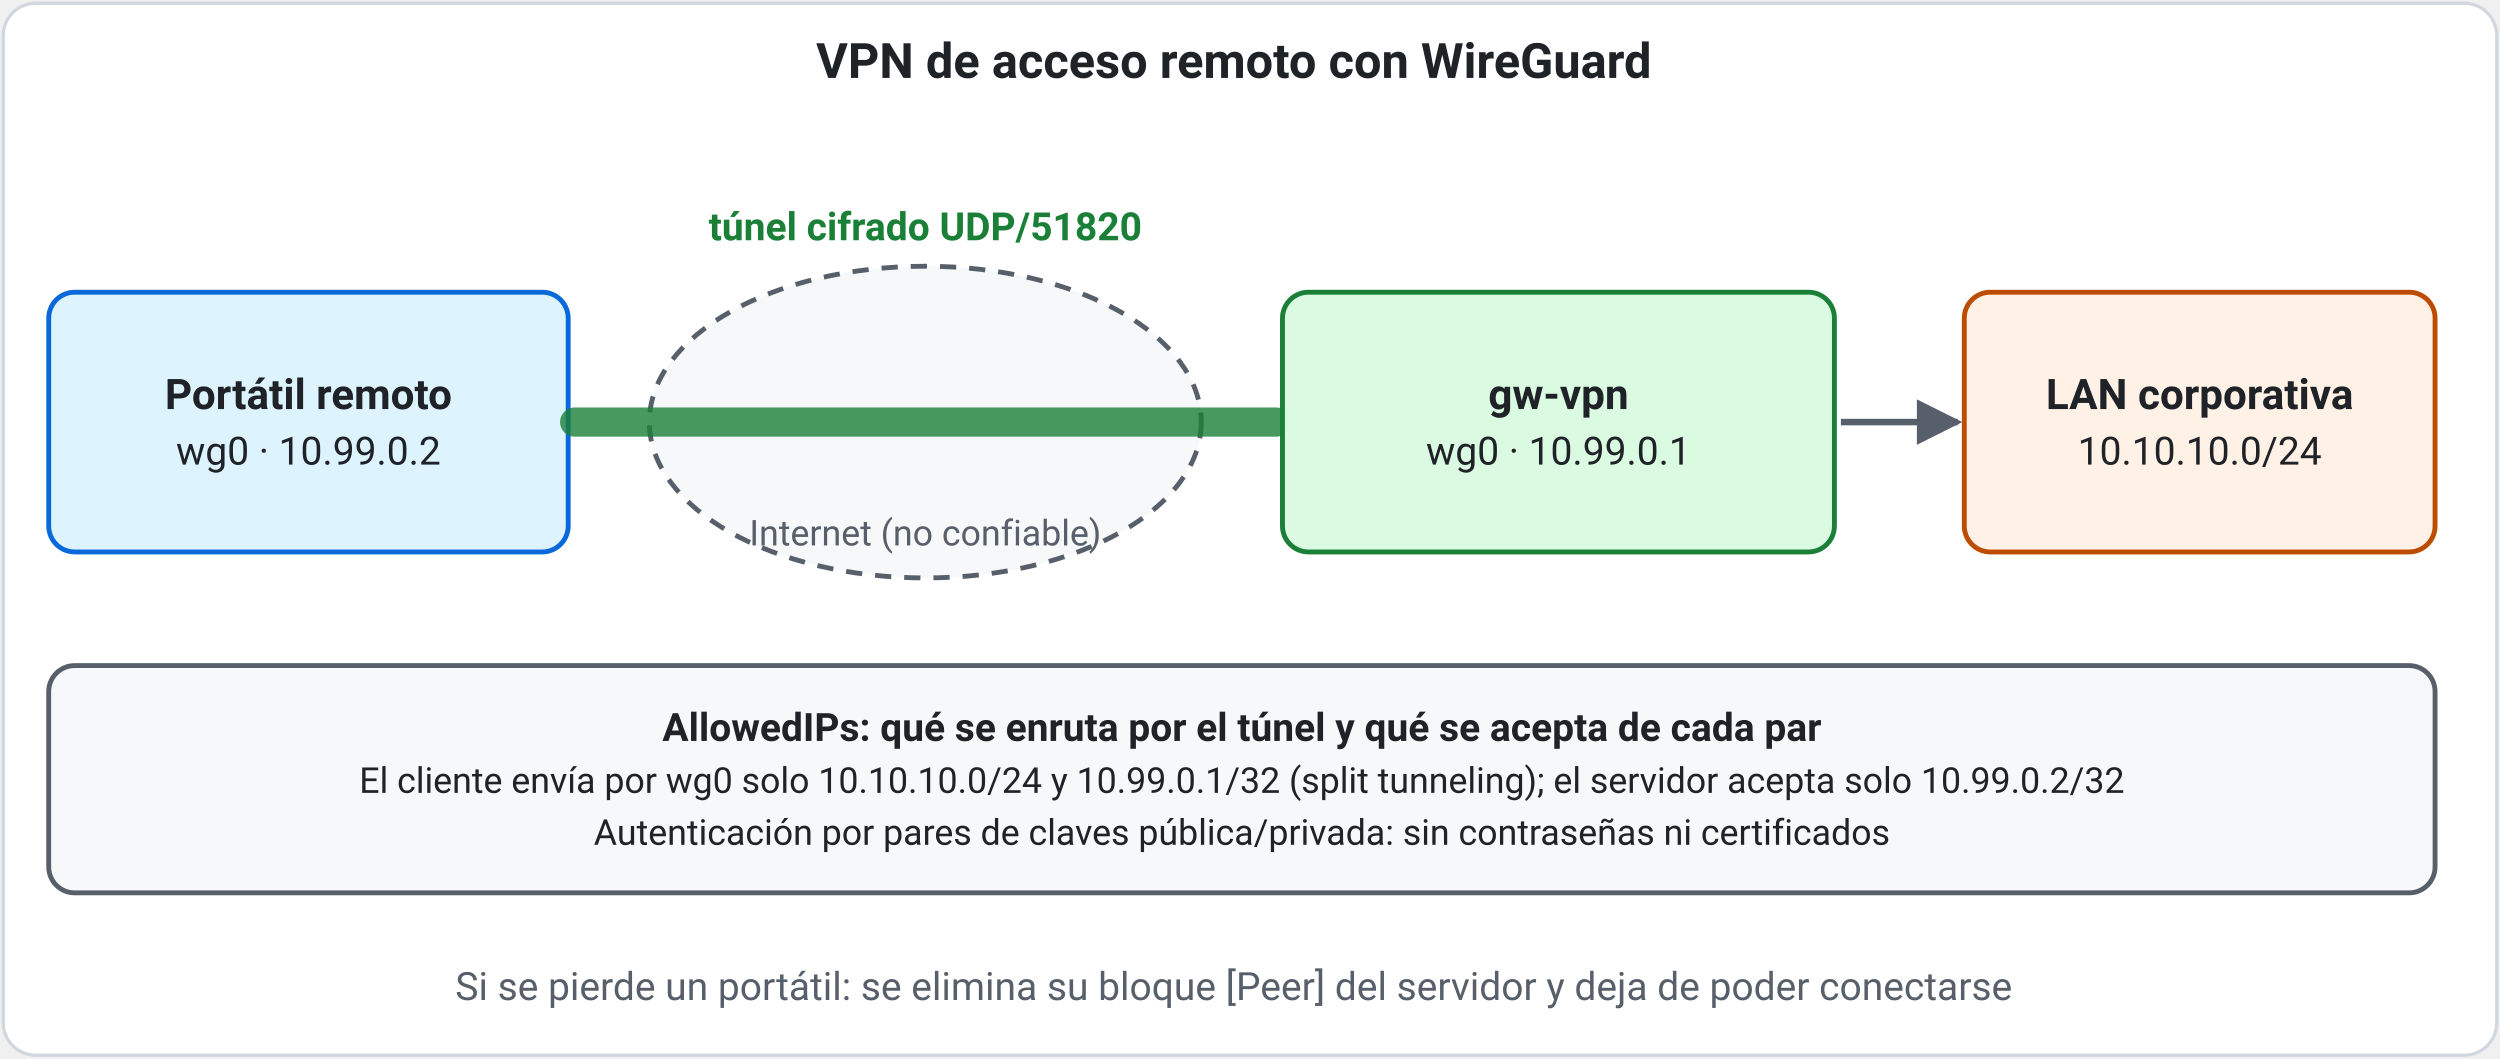
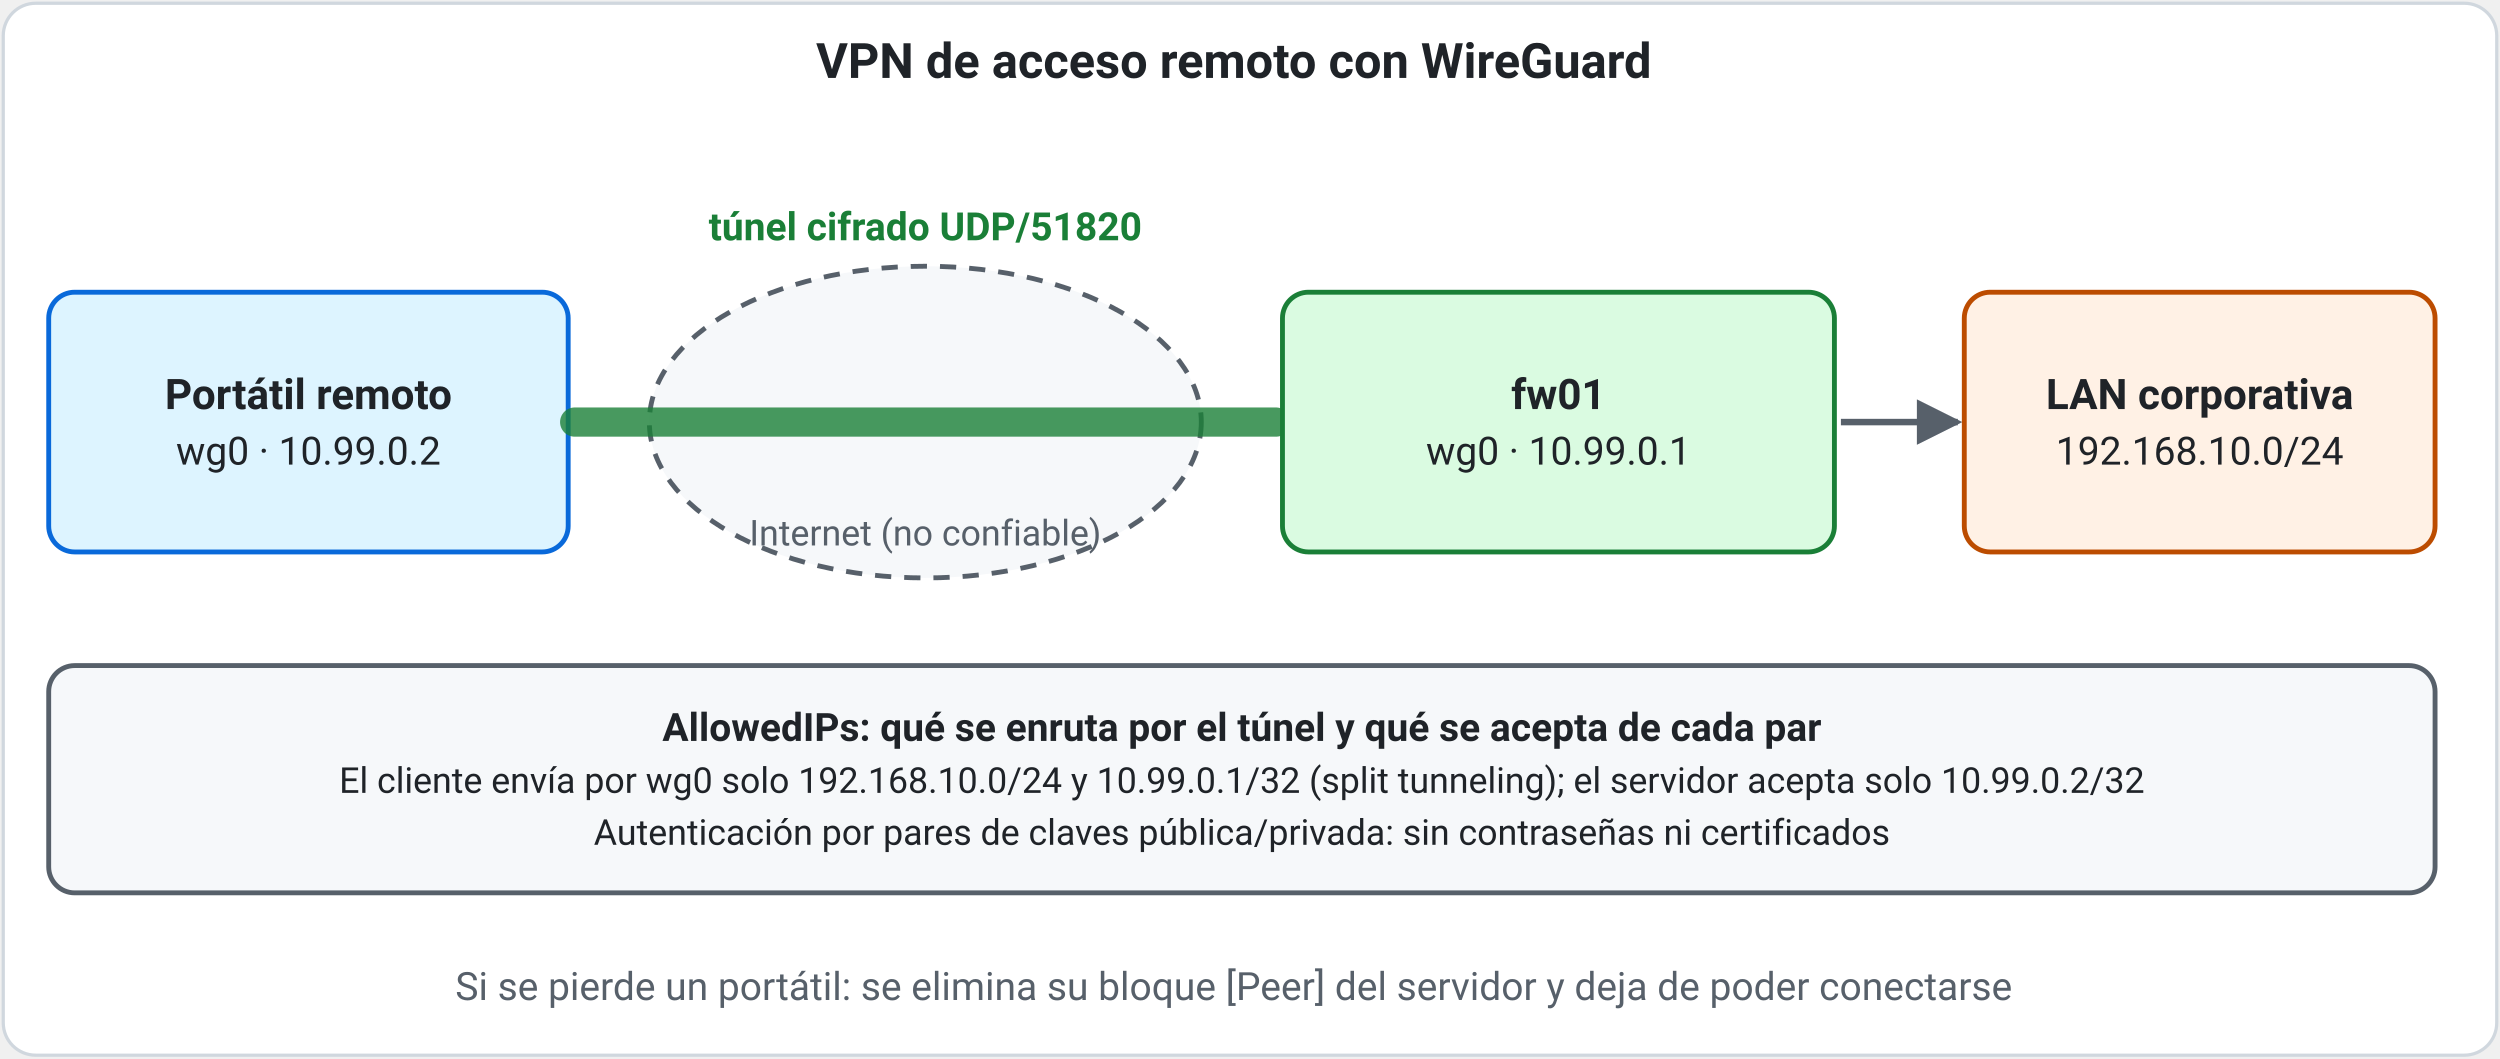
<svg xmlns="http://www.w3.org/2000/svg" viewBox="0 0 770 326" width="770" height="326" role="img" aria-labelledby="t">
  <defs>
    <marker id="a" viewBox="0 0 10 10" refX="9" refY="5" markerWidth="7" markerHeight="7" orient="auto-start-reverse">
      <path d="M0,0 L10,5 L0,10 z" fill="#57606a" />
    </marker>
    <marker id="g" viewBox="0 0 10 10" refX="9" refY="5" markerWidth="7" markerHeight="7" orient="auto-start-reverse">
      <path d="M0,0 L10,5 L0,10 z" fill="#1a7f37" />
    </marker>
    <marker id="r" viewBox="0 0 10 10" refX="9" refY="5" markerWidth="7" markerHeight="7" orient="auto-start-reverse">
      <path d="M0,0 L10,5 L0,10 z" fill="#cf222e" />
    </marker>
  </defs>
  <rect x="1" y="1" width="768" height="324" rx="10" fill="#ffffff" stroke="#d0d7de" />
  <g font-family="system-ui, -apple-system, 'Segoe UI', Roboto, Arial, sans-serif" fill="#1f2328">
    <text x="380" y="24" font-size="15" text-anchor="middle" font-weight="700">VPN de acceso remoto con WireGuard</text>
    <rect x="15" y="90" width="160" height="80" rx="8" fill="#ddf4ff" stroke="#0969da" stroke-width="1.5" />
    <text x="95.0" y="126.0" font-size="13" text-anchor="middle" font-weight="700">Portátil remoto</text>
    <text x="95.0" y="143.1" font-size="12" text-anchor="middle" font-weight="400">wg0 · 10.99.0.2</text>
    <ellipse cx="285" cy="130" rx="85" ry="48" fill="#f6f8fa" stroke="#57606a" stroke-width="1.5" stroke-dasharray="5 4" />
    <text x="285" y="168" font-size="11" text-anchor="middle" font-weight="400" fill="#57606a">Internet (no confiable)</text>
    <line x1="177" y1="130" x2="393" y2="130" stroke="#1a7f37" stroke-width="9" stroke-linecap="round" opacity="0.8" />
    <text x="285" y="74" font-size="12" text-anchor="middle" font-weight="700" fill="#1a7f37">túnel cifrado UDP/51820</text>
    <rect x="395" y="90" width="170" height="80" rx="8" fill="#dafbe1" stroke="#1a7f37" stroke-width="1.5" />
-     <text x="480.0" y="126.0" font-size="13" text-anchor="middle" font-weight="700">gw-vpn</text>
+     <text x="480.0" y="126.0" font-size="13" text-anchor="middle" font-weight="700">fw01</text>
    <text x="480.0" y="143.1" font-size="12" text-anchor="middle" font-weight="400">wg0 · 10.99.0.1</text>
    <line x1="567" y1="130" x2="603" y2="130" stroke="#57606a" stroke-width="2" marker-end="url(#a)" />
    <rect x="605" y="90" width="145" height="80" rx="8" fill="#fff1e5" stroke="#bc4c00" stroke-width="1.5" />
    <text x="677.5" y="126.0" font-size="13" text-anchor="middle" font-weight="700">LAN corporativa</text>
-     <text x="677.5" y="143.1" font-size="12" text-anchor="middle" font-weight="400">10.10.10.0/24</text>
+     <text x="677.5" y="143.1" font-size="12" text-anchor="middle" font-weight="400">192.168.10.0/24</text>
    <rect x="15" y="205" width="735" height="70" rx="8" fill="#f6f8fa" stroke="#57606a" stroke-width="1.5" />
    <text x="382.5" y="228.2" font-size="12" text-anchor="middle" font-weight="700">AllowedIPs: qué se enruta por el túnel y qué se acepta de cada par</text>
-     <text x="382.5" y="244.2" font-size="11" text-anchor="middle" font-weight="400">El cliente envía por wg0 solo 10.10.10.0/24 y 10.99.0.1/32 (split tunneling); el servidor acepta solo 10.99.0.2/32</text>
+     <text x="382.5" y="244.2" font-size="11" text-anchor="middle" font-weight="400">El cliente envía por wg0 solo 192.168.10.0/24 y 10.99.0.1/32 (split tunneling); el servidor acepta solo 10.99.0.2/32</text>
    <text x="382.5" y="260.2" font-size="11" text-anchor="middle" font-weight="400">Autenticación por pares de claves pública/privada: sin contraseñas ni certificados</text>
    <text x="380" y="308" font-size="12" text-anchor="middle" font-weight="400" fill="#57606a">Si se pierde un portátil: se elimina su bloque [Peer] del servidor y deja de poder conectarse</text>
  </g>
</svg>
